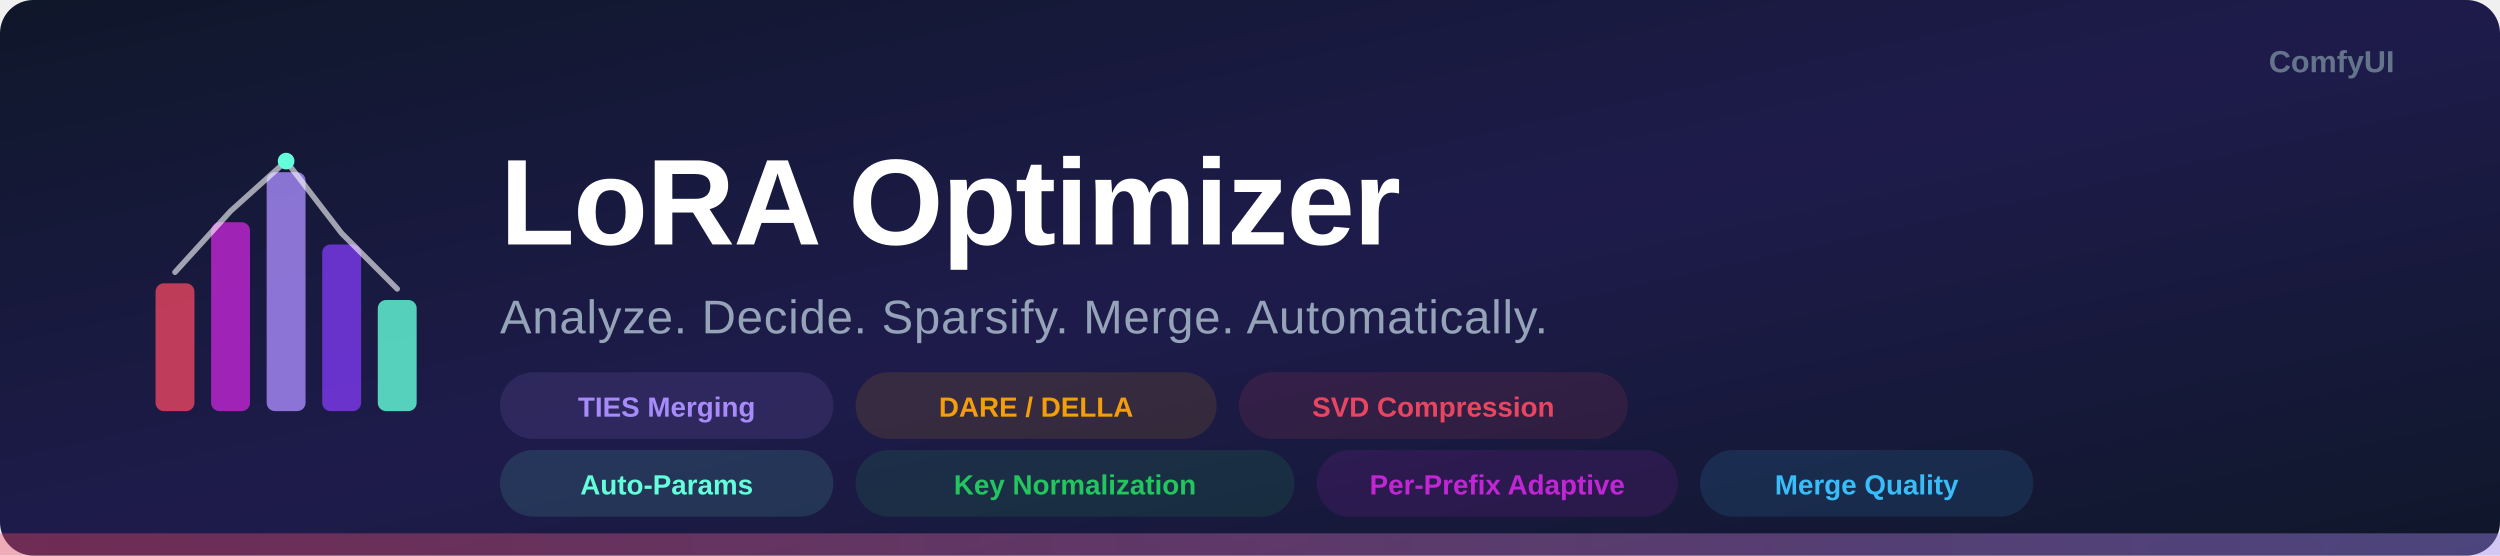
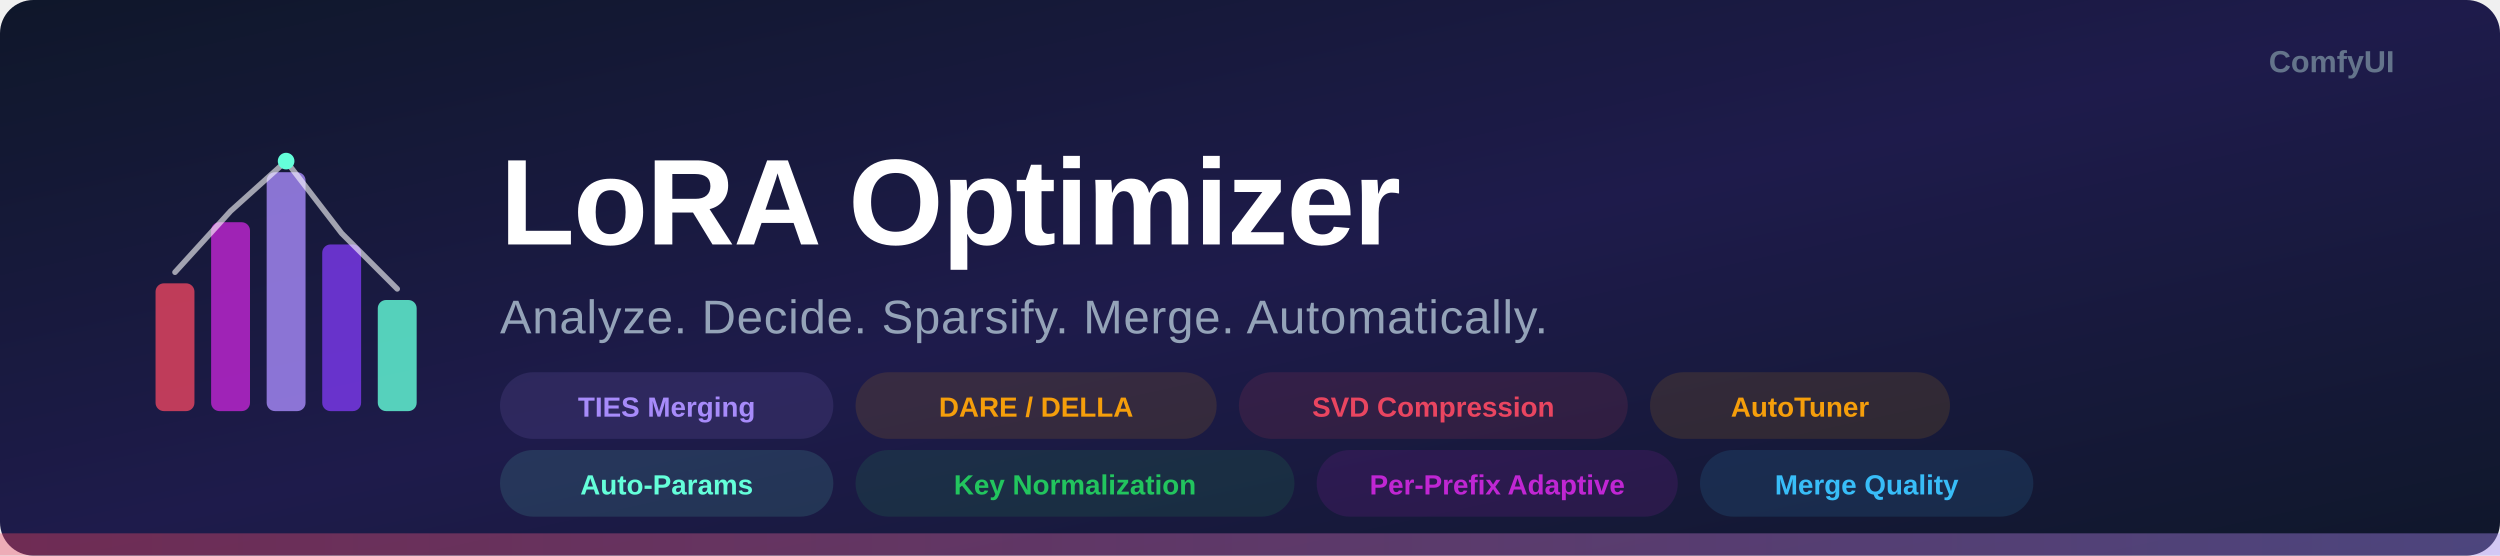
<svg xmlns="http://www.w3.org/2000/svg" viewBox="0 0 900 200">
  <defs>
    <linearGradient id="bg" x1="0%" y1="0%" x2="100%" y2="100%">
      <stop offset="0%" style="stop-color:#0f172a" />
      <stop offset="50%" style="stop-color:#1e1b4b" />
      <stop offset="100%" style="stop-color:#0f172a" />
    </linearGradient>
    <linearGradient id="accent" x1="0%" y1="0%" x2="100%" y2="0%">
      <stop offset="0%" style="stop-color:#e94560" />
      <stop offset="100%" style="stop-color:#a78bfa" />
    </linearGradient>
  </defs>
  <rect width="900" height="200" rx="12" fill="url(#bg)" />
  <rect x="0" y="192" width="900" height="8" rx="0" fill="url(#accent)" opacity="0.4" />
  <g transform="translate(56, 52)">
    <rect x="0" y="50" width="14" height="46" rx="3" fill="#e94560" opacity="0.8" />
    <rect x="20" y="28" width="14" height="68" rx="3" fill="#c026d3" opacity="0.8" />
    <rect x="40" y="10" width="14" height="86" rx="3" fill="#a78bfa" opacity="0.8" />
    <rect x="60" y="36" width="14" height="60" rx="3" fill="#7c3aed" opacity="0.8" />
    <rect x="80" y="56" width="14" height="40" rx="3" fill="#64ffda" opacity="0.8" />
    <polyline points="7,46 27,24 47,6 67,32 87,52" stroke="#ffffff" stroke-width="2" fill="none" stroke-linecap="round" stroke-linejoin="round" opacity="0.6" />
    <circle cx="47" cy="6" r="3" fill="#64ffda" />
  </g>
  <text x="180" y="88" font-family="Segoe UI, Arial, sans-serif" font-size="44" font-weight="700" fill="#ffffff" letter-spacing="-0.5">LoRA Optimizer</text>
  <text x="180" y="120" font-family="Segoe UI, Arial, sans-serif" font-size="17" fill="#94a3b8" letter-spacing="0.3">Analyze. Decide. Sparsify. Merge. Automatically.</text>
  <rect x="180" y="134" width="120" height="24" rx="12" fill="#a78bfa" opacity="0.12" />
  <text x="240" y="150" font-family="Segoe UI, Arial, sans-serif" font-size="10" fill="#a78bfa" text-anchor="middle" font-weight="600">TIES Merging</text>
  <rect x="308" y="134" width="130" height="24" rx="12" fill="#f59e0b" opacity="0.12" />
  <text x="373" y="150" font-family="Segoe UI, Arial, sans-serif" font-size="10" fill="#f59e0b" text-anchor="middle" font-weight="600">DARE / DELLA</text>
  <rect x="446" y="134" width="140" height="24" rx="12" fill="#e94560" opacity="0.12" />
  <text x="516" y="150" font-family="Segoe UI, Arial, sans-serif" font-size="10" fill="#e94560" text-anchor="middle" font-weight="600">SVD Compression</text>
+   <rect x="594" y="134" width="108" height="24" rx="12" fill="#f59e0b" opacity="0.12" />
+   <text x="648" y="150" font-family="Segoe UI, Arial, sans-serif" font-size="10" fill="#f59e0b" text-anchor="middle" font-weight="600">AutoTuner</text>
  <rect x="180" y="162" width="120" height="24" rx="12" fill="#64ffda" opacity="0.12" />
  <text x="240" y="178" font-family="Segoe UI, Arial, sans-serif" font-size="10" fill="#64ffda" text-anchor="middle" font-weight="600">Auto-Params</text>
  <rect x="308" y="162" width="158" height="24" rx="12" fill="#22c55e" opacity="0.12" />
  <text x="387" y="178" font-family="Segoe UI, Arial, sans-serif" font-size="10" fill="#22c55e" text-anchor="middle" font-weight="600">Key Normalization</text>
  <rect x="474" y="162" width="130" height="24" rx="12" fill="#c026d3" opacity="0.12" />
  <text x="539" y="178" font-family="Segoe UI, Arial, sans-serif" font-size="10" fill="#c026d3" text-anchor="middle" font-weight="600">Per-Prefix Adaptive</text>
  <rect x="612" y="162" width="120" height="24" rx="12" fill="#38bdf8" opacity="0.12" />
  <text x="672" y="178" font-family="Segoe UI, Arial, sans-serif" font-size="10" fill="#38bdf8" text-anchor="middle" font-weight="600">Merge Quality</text>
  <text x="862" y="26" font-family="Segoe UI, Arial, sans-serif" font-size="11" fill="#64748b" text-anchor="end" font-weight="600">ComfyUI</text>
</svg>
